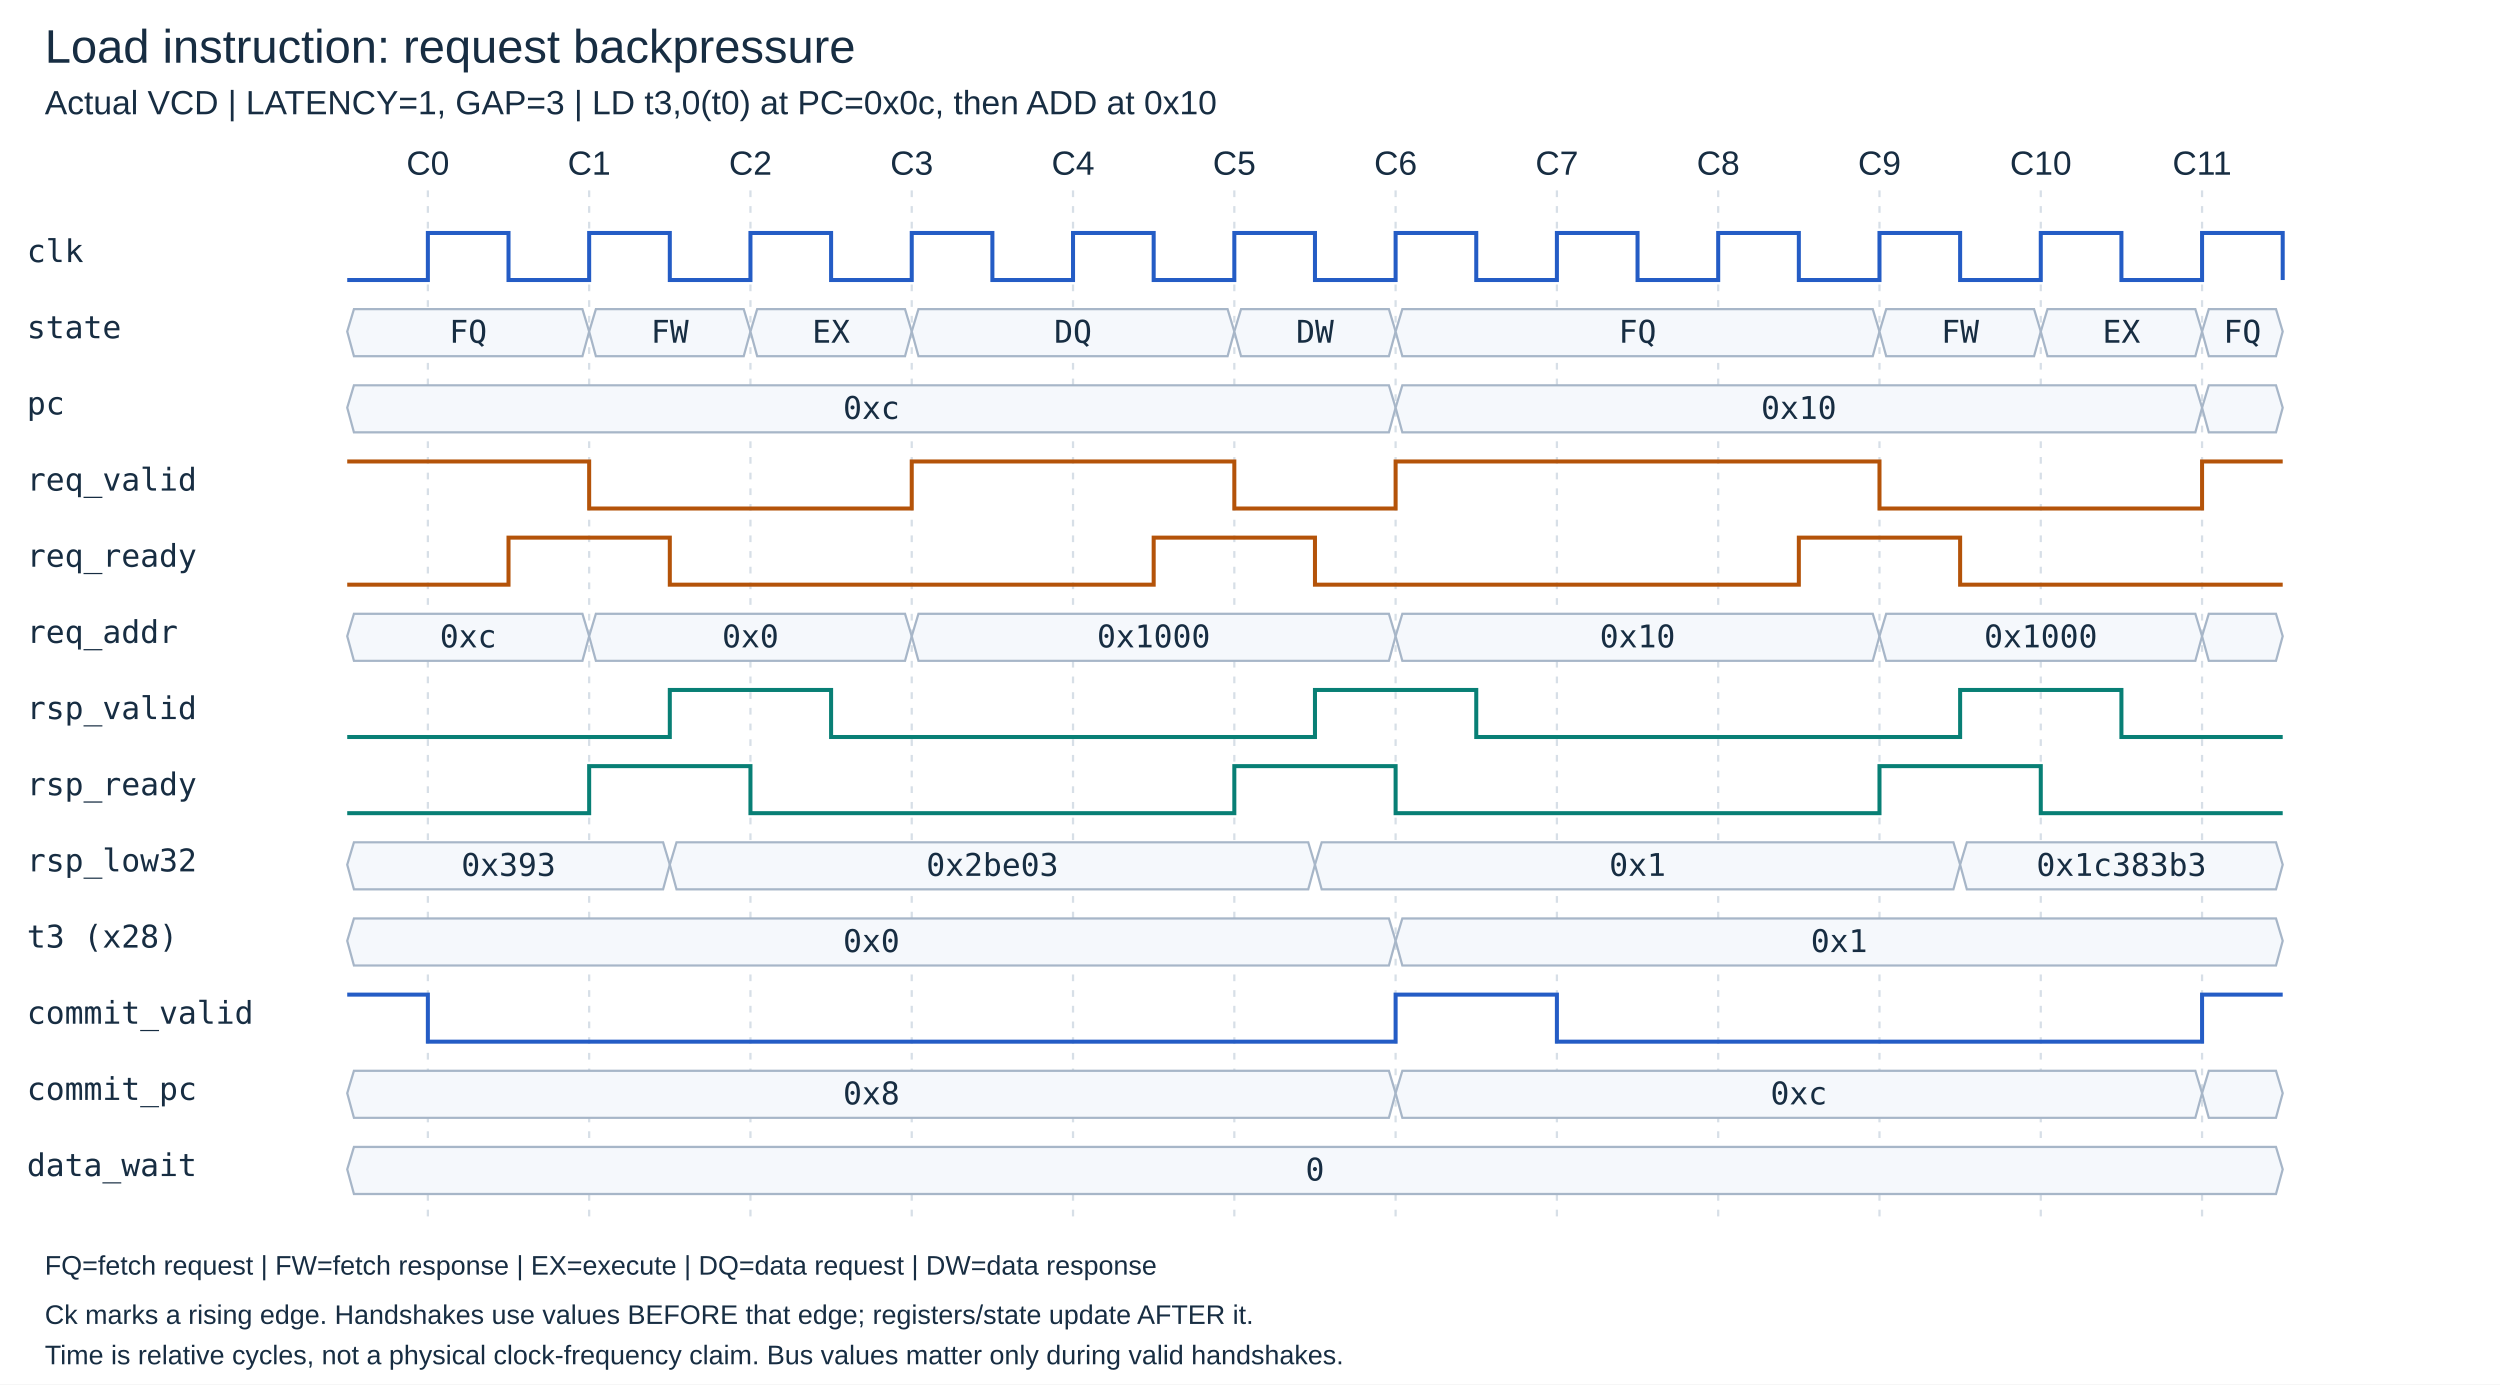
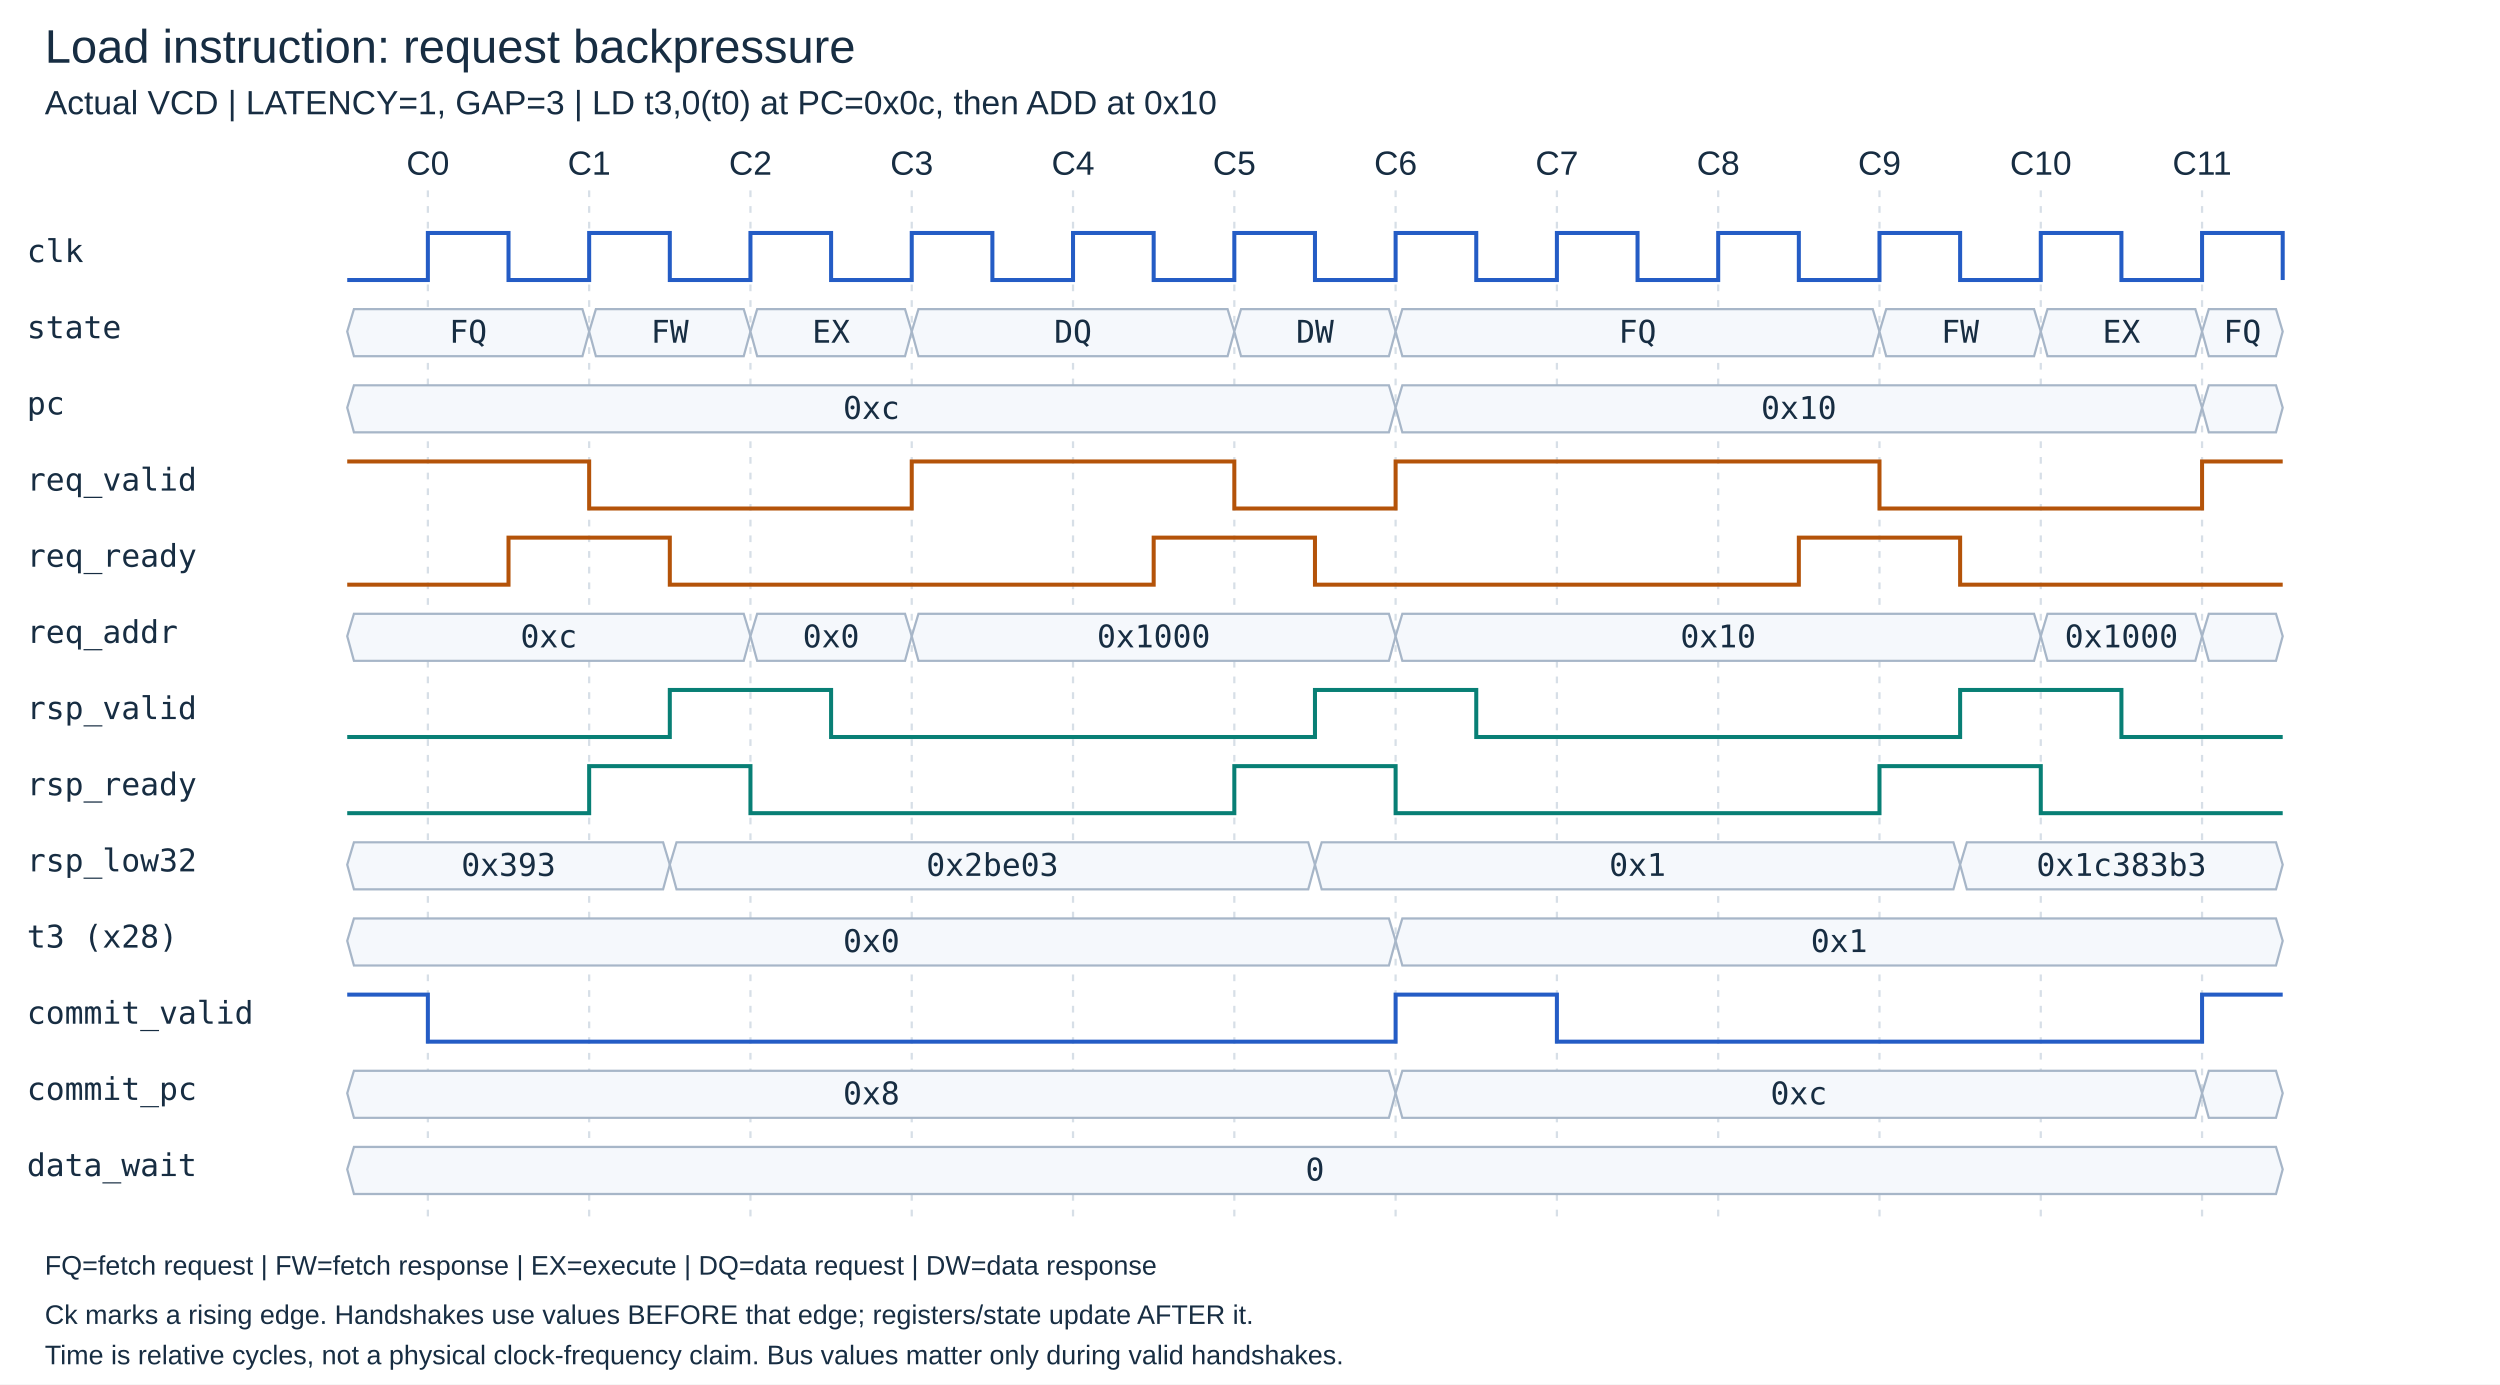
<svg xmlns="http://www.w3.org/2000/svg" width="1116" height="618" viewBox="0 0 1116 618">
  <rect width="100%" height="100%" fill="#fff" />
  <style>text{font-family:Arial,sans-serif;fill:#172d42;font-size:15px}.signal{font-family:Menlo,monospace;font-size:14px}.small{font-size:12px}</style>
  <text x="20" y="28" style="font-size:21px">Load instruction: request backpressure</text>
  <text x="20" y="51">Actual VCD | LATENCY=1, GAP=3 | LD t3,0(t0) at PC=0x0c, then ADD at 0x10</text>
  <line x1="191.0" y1="85" x2="191.0" y2="544" stroke="#d7dfe7" stroke-dasharray="3 4" />
  <text x="191.0" y="78" text-anchor="middle">C0</text>
  <line x1="263.0" y1="85" x2="263.0" y2="544" stroke="#d7dfe7" stroke-dasharray="3 4" />
  <text x="263.0" y="78" text-anchor="middle">C1</text>
  <line x1="335.0" y1="85" x2="335.0" y2="544" stroke="#d7dfe7" stroke-dasharray="3 4" />
  <text x="335.0" y="78" text-anchor="middle">C2</text>
  <line x1="407.0" y1="85" x2="407.0" y2="544" stroke="#d7dfe7" stroke-dasharray="3 4" />
  <text x="407.0" y="78" text-anchor="middle">C3</text>
  <line x1="479.0" y1="85" x2="479.0" y2="544" stroke="#d7dfe7" stroke-dasharray="3 4" />
  <text x="479.0" y="78" text-anchor="middle">C4</text>
  <line x1="551.0" y1="85" x2="551.0" y2="544" stroke="#d7dfe7" stroke-dasharray="3 4" />
  <text x="551.0" y="78" text-anchor="middle">C5</text>
  <line x1="623.0" y1="85" x2="623.0" y2="544" stroke="#d7dfe7" stroke-dasharray="3 4" />
  <text x="623.0" y="78" text-anchor="middle">C6</text>
  <line x1="695.0" y1="85" x2="695.0" y2="544" stroke="#d7dfe7" stroke-dasharray="3 4" />
  <text x="695.0" y="78" text-anchor="middle">C7</text>
  <line x1="767.0" y1="85" x2="767.0" y2="544" stroke="#d7dfe7" stroke-dasharray="3 4" />
  <text x="767.0" y="78" text-anchor="middle">C8</text>
  <line x1="839.0" y1="85" x2="839.0" y2="544" stroke="#d7dfe7" stroke-dasharray="3 4" />
  <text x="839.0" y="78" text-anchor="middle">C9</text>
  <line x1="911.0" y1="85" x2="911.0" y2="544" stroke="#d7dfe7" stroke-dasharray="3 4" />
  <text x="911.0" y="78" text-anchor="middle">C10</text>
  <line x1="983.0" y1="85" x2="983.0" y2="544" stroke="#d7dfe7" stroke-dasharray="3 4" />
  <text x="983.0" y="78" text-anchor="middle">C11</text>
  <text x="12" y="117" class="signal">clk</text>
  <path d="M 155.00 125 H 191.00 V 104 H 227.00 V 125 H 263.00 V 104 H 299.00 V 125 H 335.00 V 104 H 371.00 V 125 H 407.00 V 104 H 443.00 V 125 H 479.00 V 104 H 515.00 V 125 H 551.00 V 104 H 587.00 V 125 H 623.00 V 104 H 659.00 V 125 H 695.00 V 104 H 731.00 V 125 H 767.00 V 104 H 803.00 V 125 H 839.00 V 104 H 875.00 V 125 H 911.00 V 104 H 947.00 V 125 H 983.00 V 104 H 1019.00 V 125" fill="none" stroke="#245cc5" stroke-width="1.8" />
  <text x="12" y="151" class="signal">state</text>
  <path d="M 158.0 138 H 260.0 L 263.0 148 L 260.0 159 H 158.0 L 155.0 148 Z" fill="#f5f8fc" stroke="#a7b6c8" />
  <text x="209.0" y="153" text-anchor="middle" class="signal">FQ</text>
  <path d="M 266.0 138 H 332.0 L 335.0 148 L 332.0 159 H 266.0 L 263.0 148 Z" fill="#f5f8fc" stroke="#a7b6c8" />
  <text x="299.0" y="153" text-anchor="middle" class="signal">FW</text>
  <path d="M 338.0 138 H 404.0 L 407.0 148 L 404.0 159 H 338.0 L 335.0 148 Z" fill="#f5f8fc" stroke="#a7b6c8" />
  <text x="371.0" y="153" text-anchor="middle" class="signal">EX</text>
  <path d="M 410.0 138 H 548.0 L 551.0 148 L 548.0 159 H 410.0 L 407.0 148 Z" fill="#f5f8fc" stroke="#a7b6c8" />
  <text x="479.0" y="153" text-anchor="middle" class="signal">DQ</text>
  <path d="M 554.0 138 H 620.0 L 623.0 148 L 620.0 159 H 554.0 L 551.0 148 Z" fill="#f5f8fc" stroke="#a7b6c8" />
  <text x="587.0" y="153" text-anchor="middle" class="signal">DW</text>
  <path d="M 626.0 138 H 836.0 L 839.0 148 L 836.0 159 H 626.0 L 623.0 148 Z" fill="#f5f8fc" stroke="#a7b6c8" />
  <text x="731.0" y="153" text-anchor="middle" class="signal">FQ</text>
  <path d="M 842.0 138 H 908.0 L 911.0 148 L 908.0 159 H 842.0 L 839.0 148 Z" fill="#f5f8fc" stroke="#a7b6c8" />
  <text x="875.0" y="153" text-anchor="middle" class="signal">FW</text>
  <path d="M 914.0 138 H 980.0 L 983.0 148 L 980.0 159 H 914.0 L 911.0 148 Z" fill="#f5f8fc" stroke="#a7b6c8" />
  <text x="947.0" y="153" text-anchor="middle" class="signal">EX</text>
  <path d="M 986.0 138 H 1016.0 L 1019.0 148 L 1016.0 159 H 986.0 L 983.0 148 Z" fill="#f5f8fc" stroke="#a7b6c8" />
  <text x="1001.0" y="153" text-anchor="middle" class="signal">FQ</text>
  <text x="12" y="185" class="signal">pc</text>
  <path d="M 158.0 172 H 620.0 L 623.0 182 L 620.0 193 H 158.0 L 155.0 182 Z" fill="#f5f8fc" stroke="#a7b6c8" />
  <text x="389.0" y="187" text-anchor="middle" class="signal">0xc</text>
  <path d="M 626.0 172 H 980.0 L 983.0 182 L 980.0 193 H 626.0 L 623.0 182 Z" fill="#f5f8fc" stroke="#a7b6c8" />
  <text x="803.0" y="187" text-anchor="middle" class="signal">0x10</text>
  <path d="M 986.0 172 H 1016.0 L 1019.0 182 L 1016.0 193 H 986.0 L 983.0 182 Z" fill="#f5f8fc" stroke="#a7b6c8" />
  <text x="12" y="219" class="signal">req_valid</text>
  <path d="M 155.00 206 H 263.00 V 227 H 407.00 V 206 H 551.00 V 227 H 623.00 V 206 H 839.00 V 227 H 983.00 V 206 H 1019.00 V 206" fill="none" stroke="#b45309" stroke-width="1.8" />
  <text x="12" y="253" class="signal">req_ready</text>
  <path d="M 155.00 261 H 227.00 V 240 H 299.00 V 261 H 515.00 V 240 H 587.00 V 261 H 803.00 V 240 H 875.00 V 261 H 1019.00 V 261" fill="none" stroke="#b45309" stroke-width="1.8" />
  <text x="12" y="287" class="signal">req_addr</text>
-   <path d="M 158.0 274 H 260.0 L 263.0 284 L 260.0 295 H 158.0 L 155.0 284 Z" fill="#f5f8fc" stroke="#a7b6c8" />
-   <text x="209.0" y="289" text-anchor="middle" class="signal">0xc</text>
-   <path d="M 266.0 274 H 404.0 L 407.0 284 L 404.0 295 H 266.0 L 263.0 284 Z" fill="#f5f8fc" stroke="#a7b6c8" />
-   <text x="335.0" y="289" text-anchor="middle" class="signal">0x0</text>
+   <path d="M 158.0 274 H 332.0 L 335.0 284 L 332.0 295 H 158.0 L 155.0 284 Z" fill="#f5f8fc" stroke="#a7b6c8" />
+   <text x="245.0" y="289" text-anchor="middle" class="signal">0xc</text>
+   <path d="M 338.0 274 H 404.0 L 407.0 284 L 404.0 295 H 338.0 L 335.0 284 Z" fill="#f5f8fc" stroke="#a7b6c8" />
+   <text x="371.0" y="289" text-anchor="middle" class="signal">0x0</text>
  <path d="M 410.0 274 H 620.0 L 623.0 284 L 620.0 295 H 410.0 L 407.0 284 Z" fill="#f5f8fc" stroke="#a7b6c8" />
  <text x="515.0" y="289" text-anchor="middle" class="signal">0x1000</text>
-   <path d="M 626.0 274 H 836.0 L 839.0 284 L 836.0 295 H 626.0 L 623.0 284 Z" fill="#f5f8fc" stroke="#a7b6c8" />
-   <text x="731.0" y="289" text-anchor="middle" class="signal">0x10</text>
-   <path d="M 842.0 274 H 980.0 L 983.0 284 L 980.0 295 H 842.0 L 839.0 284 Z" fill="#f5f8fc" stroke="#a7b6c8" />
-   <text x="911.0" y="289" text-anchor="middle" class="signal">0x1000</text>
+   <path d="M 626.0 274 H 908.0 L 911.0 284 L 908.0 295 H 626.0 L 623.0 284 Z" fill="#f5f8fc" stroke="#a7b6c8" />
+   <text x="767.0" y="289" text-anchor="middle" class="signal">0x10</text>
+   <path d="M 914.0 274 H 980.0 L 983.0 284 L 980.0 295 H 914.0 L 911.0 284 Z" fill="#f5f8fc" stroke="#a7b6c8" />
+   <text x="947.0" y="289" text-anchor="middle" class="signal">0x1000</text>
  <path d="M 986.0 274 H 1016.0 L 1019.0 284 L 1016.0 295 H 986.0 L 983.0 284 Z" fill="#f5f8fc" stroke="#a7b6c8" />
  <text x="12" y="321" class="signal">rsp_valid</text>
  <path d="M 155.00 329 H 299.00 V 308 H 371.00 V 329 H 587.00 V 308 H 659.00 V 329 H 875.00 V 308 H 947.00 V 329 H 1019.00 V 329" fill="none" stroke="#087f75" stroke-width="1.8" />
  <text x="12" y="355" class="signal">rsp_ready</text>
  <path d="M 155.00 363 H 263.00 V 342 H 335.00 V 363 H 551.00 V 342 H 623.00 V 363 H 839.00 V 342 H 911.00 V 363 H 1019.00 V 363" fill="none" stroke="#087f75" stroke-width="1.8" />
  <text x="12" y="389" class="signal">rsp_low32</text>
  <path d="M 158.0 376 H 296.0 L 299.0 386 L 296.0 397 H 158.0 L 155.0 386 Z" fill="#f5f8fc" stroke="#a7b6c8" />
  <text x="227.0" y="391" text-anchor="middle" class="signal">0x393</text>
  <path d="M 302.0 376 H 584.0 L 587.0 386 L 584.0 397 H 302.0 L 299.0 386 Z" fill="#f5f8fc" stroke="#a7b6c8" />
  <text x="443.0" y="391" text-anchor="middle" class="signal">0x2be03</text>
  <path d="M 590.0 376 H 872.0 L 875.0 386 L 872.0 397 H 590.0 L 587.0 386 Z" fill="#f5f8fc" stroke="#a7b6c8" />
  <text x="731.0" y="391" text-anchor="middle" class="signal">0x1</text>
  <path d="M 878.0 376 H 1016.0 L 1019.0 386 L 1016.0 397 H 878.0 L 875.0 386 Z" fill="#f5f8fc" stroke="#a7b6c8" />
  <text x="947.0" y="391" text-anchor="middle" class="signal">0x1c383b3</text>
  <text x="12" y="423" class="signal">t3 (x28)</text>
  <path d="M 158.0 410 H 620.0 L 623.0 420 L 620.0 431 H 158.0 L 155.0 420 Z" fill="#f5f8fc" stroke="#a7b6c8" />
  <text x="389.0" y="425" text-anchor="middle" class="signal">0x0</text>
  <path d="M 626.0 410 H 1016.0 L 1019.0 420 L 1016.0 431 H 626.0 L 623.0 420 Z" fill="#f5f8fc" stroke="#a7b6c8" />
  <text x="821.0" y="425" text-anchor="middle" class="signal">0x1</text>
  <text x="12" y="457" class="signal">commit_valid</text>
  <path d="M 155.00 444 H 191.00 V 465 H 623.00 V 444 H 695.00 V 465 H 983.00 V 444 H 1019.00 V 444" fill="none" stroke="#245cc5" stroke-width="1.8" />
  <text x="12" y="491" class="signal">commit_pc</text>
  <path d="M 158.0 478 H 620.0 L 623.0 488 L 620.0 499 H 158.0 L 155.0 488 Z" fill="#f5f8fc" stroke="#a7b6c8" />
  <text x="389.0" y="493" text-anchor="middle" class="signal">0x8</text>
  <path d="M 626.0 478 H 980.0 L 983.0 488 L 980.0 499 H 626.0 L 623.0 488 Z" fill="#f5f8fc" stroke="#a7b6c8" />
  <text x="803.0" y="493" text-anchor="middle" class="signal">0xc</text>
  <path d="M 986.0 478 H 1016.0 L 1019.0 488 L 1016.0 499 H 986.0 L 983.0 488 Z" fill="#f5f8fc" stroke="#a7b6c8" />
  <text x="12" y="525" class="signal">data_wait</text>
  <path d="M 158.0 512 H 1016.0 L 1019.0 522 L 1016.0 533 H 158.0 L 155.0 522 Z" fill="#f5f8fc" stroke="#a7b6c8" />
  <text x="587.0" y="527" text-anchor="middle" class="signal">0</text>
  <text x="20" y="569" class="small">FQ=fetch request | FW=fetch response | EX=execute | DQ=data request | DW=data response</text>
  <text x="20" y="591" class="small">Ck marks a rising edge. Handshakes use values BEFORE that edge; registers/state update AFTER it.</text>
  <text x="20" y="609" class="small">Time is relative cycles, not a physical clock-frequency claim. Bus values matter only during valid handshakes.</text>
</svg>
